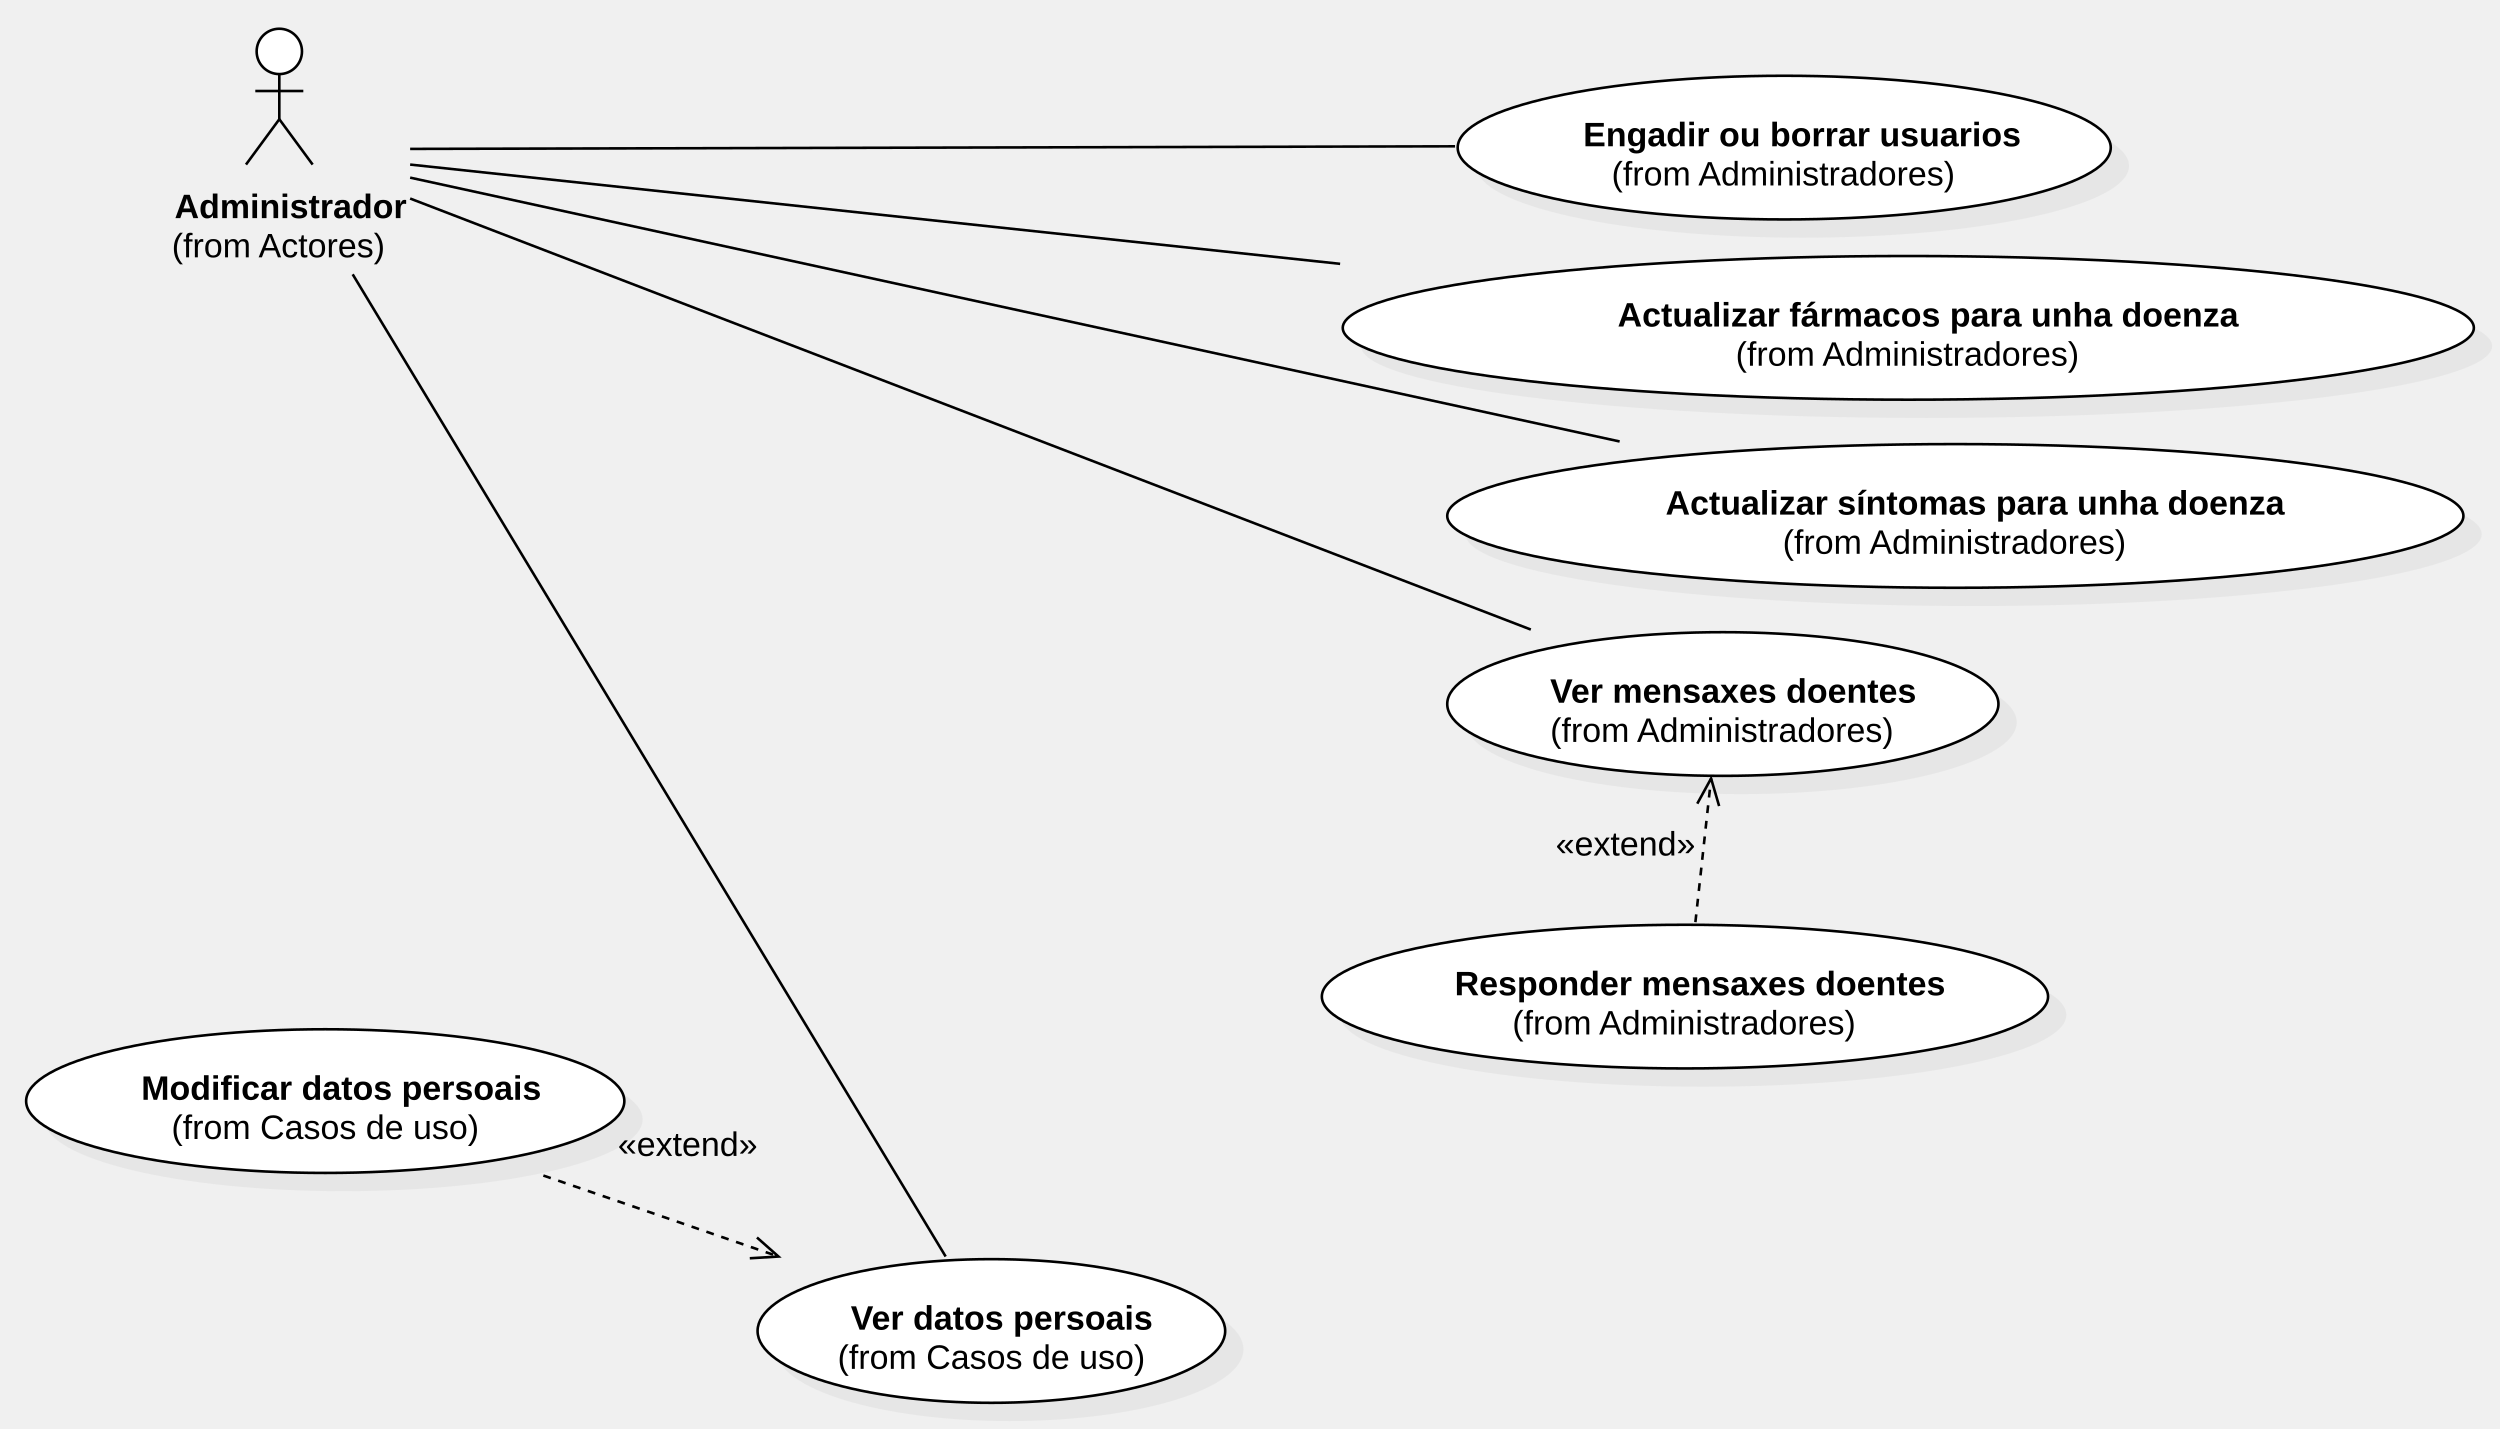
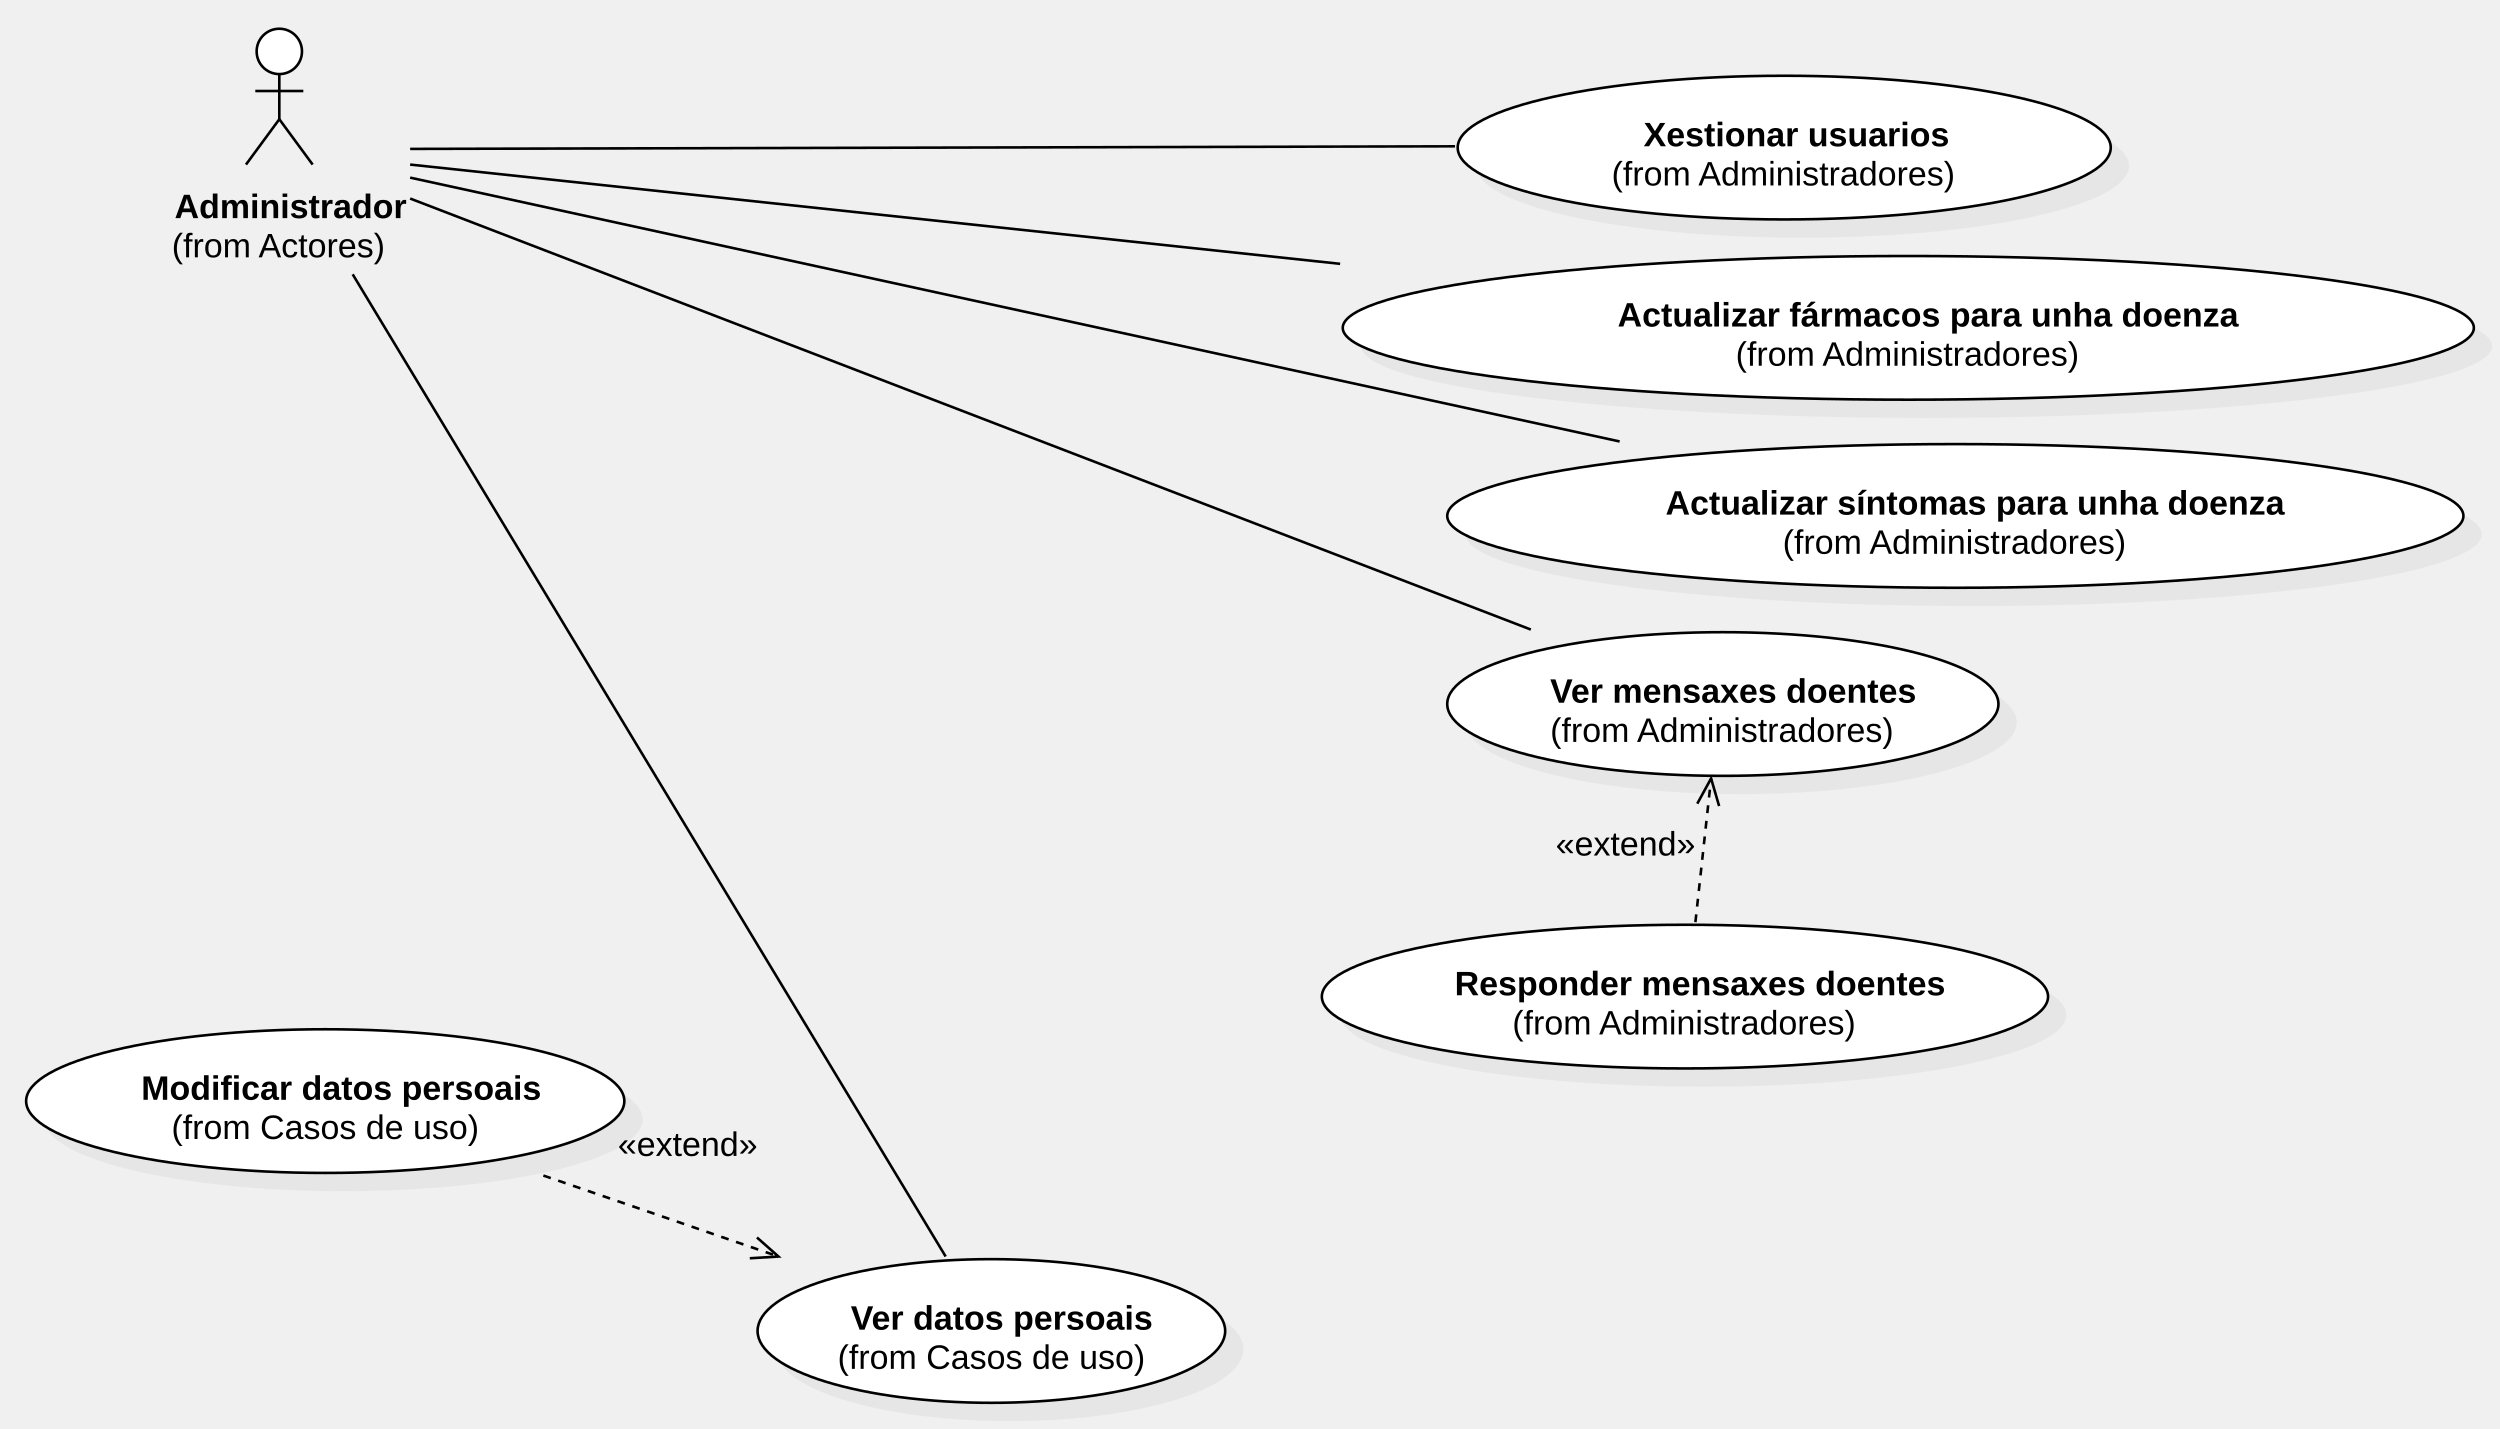
<svg xmlns="http://www.w3.org/2000/svg" version="1.1" width="957" height="547">
  <defs />
  <g>
    <g transform="translate(-30,-14) scale(1,1)">
      <path fill="#ffffff" stroke="none" d="M 128.242 33.68 C 128.242 28.886 132.127 25 136.921 25 C 141.714 25 145.6 28.886 145.6 33.68 C 145.6 38.474 141.714 42.36 136.921 42.36 C 132.127 42.36 128.242 38.474 128.242 33.68 Z" />
    </g>
    <g transform="translate(-30,-14) scale(1,1)">
      <path fill="none" stroke="#000000" d="M 128.242 33.68 C 128.242 28.886 132.127 25 136.921 25 C 141.714 25 145.6 28.886 145.6 33.68 C 145.6 38.474 141.714 42.36 136.921 42.36 C 132.127 42.36 128.242 38.474 128.242 33.68 Z" stroke-miterlimit="10" />
    </g>
    <g transform="translate(-30,-14) scale(1,1)">
      <path fill="none" stroke="#000000" d="M 136.921 42.36 L 136.921 59.64" stroke-miterlimit="10" />
    </g>
    <g transform="translate(-30,-14) scale(1,1)">
      <path fill="none" stroke="#000000" d="M 127.731 48.84 L 146.111 48.84" stroke-miterlimit="10" />
    </g>
    <g transform="translate(-30,-14) scale(1,1)">
      <path fill="none" stroke="#000000" d="M 136.921 59.64 L 124.157 77" stroke-miterlimit="10" />
    </g>
    <g transform="translate(-30,-14) scale(1,1)">
      <path fill="none" stroke="#000000" d="M 136.921 59.64 L 149.685 77" stroke-miterlimit="10" />
    </g>
    <g transform="translate(-30,-14) scale(1,1)">
      <g>
        <path fill="none" stroke="none" />
        <text fill="#000000" stroke="none" font-family="Arial" font-size="13px" font-style="normal" font-weight="bold" text-decoration="none" x="96.823" y="97.5">Administrador</text>
      </g>
    </g>
    <g transform="translate(-30,-14) scale(1,1)">
      <g>
        <path fill="none" stroke="none" />
        <text fill="#000000" stroke="none" font-family="Arial" font-size="13px" font-style="normal" font-weight="normal" text-decoration="none" x="95.75" y="112.5">(from Actores)</text>
      </g>
    </g>
    <g transform="translate(-30,-14) scale(1,1)">
      <path fill="#C0C0C0" stroke="none" d="M 327 530.5 C 327 515.312 367.071 503 416.5 503 C 465.929 503 506 515.312 506 530.5 C 506 545.688 465.929 558 416.5 558 C 367.071 558 327 545.688 327 530.5 Z" opacity="0.2" />
    </g>
    <g transform="translate(-30,-14) scale(1,1)">
      <path fill="#ffffff" stroke="none" d="M 320 523.5 C 320 508.312 360.071 496 409.5 496 C 458.929 496 499 508.312 499 523.5 C 499 538.688 458.929 551 409.5 551 C 360.071 551 320 538.688 320 523.5 Z" />
    </g>
    <g transform="translate(-30,-14) scale(1,1)">
      <path fill="none" stroke="#000000" d="M 320 523.5 C 320 508.312 360.071 496 409.5 496 C 458.929 496 499 508.312 499 523.5 C 499 538.688 458.929 551 409.5 551 C 360.071 551 320 538.688 320 523.5 Z" stroke-miterlimit="10" />
    </g>
    <g transform="translate(-30,-14) scale(1,1)">
      <g>
        <path fill="none" stroke="none" />
        <text fill="#000000" stroke="none" font-family="Arial" font-size="13px" font-style="normal" font-weight="bold" text-decoration="none" x="355.662" y="523">Ver datos persoais</text>
      </g>
    </g>
    <g transform="translate(-30,-14) scale(1,1)">
      <g>
        <path fill="none" stroke="none" />
        <text fill="#000000" stroke="none" font-family="Arial" font-size="13px" font-style="normal" font-weight="normal" text-decoration="none" x="350.619" y="538">(from Casos de uso)</text>
      </g>
    </g>
    <g transform="translate(-30,-14) scale(1,1)">
      <path fill="none" stroke="#000000" d="M 165 119 L 392 495" stroke-miterlimit="10" />
    </g>
    <g transform="translate(-30,-14) scale(1,1)">
      <path fill="#C0C0C0" stroke="none" d="M 47 442.5 C 47 427.312 98.263 415 161.5 415 C 224.737 415 276 427.312 276 442.5 C 276 457.688 224.737 470 161.5 470 C 98.263 470 47 457.688 47 442.5 Z" opacity="0.2" />
    </g>
    <g transform="translate(-30,-14) scale(1,1)">
      <path fill="#ffffff" stroke="none" d="M 40 435.5 C 40 420.312 91.263 408 154.5 408 C 217.737 408 269 420.312 269 435.5 C 269 450.688 217.737 463 154.5 463 C 91.263 463 40 450.688 40 435.5 Z" />
    </g>
    <g transform="translate(-30,-14) scale(1,1)">
      <path fill="none" stroke="#000000" d="M 40 435.5 C 40 420.312 91.263 408 154.5 408 C 217.737 408 269 420.312 269 435.5 C 269 450.688 217.737 463 154.5 463 C 91.263 463 40 450.688 40 435.5 Z" stroke-miterlimit="10" />
    </g>
    <g transform="translate(-30,-14) scale(1,1)">
      <g>
        <path fill="none" stroke="none" />
        <text fill="#000000" stroke="none" font-family="Arial" font-size="13px" font-style="normal" font-weight="bold" text-decoration="none" x="84.051" y="435">Modificar datos persoais</text>
      </g>
    </g>
    <g transform="translate(-30,-14) scale(1,1)">
      <g>
        <path fill="none" stroke="none" />
        <text fill="#000000" stroke="none" font-family="Arial" font-size="13px" font-style="normal" font-weight="normal" text-decoration="none" x="95.619" y="450">(from Casos de uso)</text>
      </g>
    </g>
    <g transform="translate(-30,-14) scale(1,1)">
      <path fill="#C0C0C0" stroke="none" d="M 595 77.5 C 595 62.312 650.964 50 720 50 C 789.036 50 845 62.312 845 77.5 C 845 92.688 789.036 105 720 105 C 650.964 105 595 92.688 595 77.5 Z" opacity="0.2" />
    </g>
    <g transform="translate(-30,-14) scale(1,1)">
      <path fill="#ffffff" stroke="none" d="M 588 70.5 C 588 55.312 643.964 43 713 43 C 782.036 43 838 55.312 838 70.5 C 838 85.688 782.036 98 713 98 C 643.964 98 588 85.688 588 70.5 Z" />
    </g>
    <g transform="translate(-30,-14) scale(1,1)">
      <path fill="none" stroke="#000000" d="M 588 70.5 C 588 55.312 643.964 43 713 43 C 782.036 43 838 55.312 838 70.5 C 838 85.688 782.036 98 713 98 C 643.964 98 588 85.688 588 70.5 Z" stroke-miterlimit="10" />
    </g>
    <g transform="translate(-30,-14) scale(1,1)">
      <g>
        <path fill="none" stroke="none" />
-         <text fill="#000000" stroke="none" font-family="Arial" font-size="13px" font-style="normal" font-weight="bold" text-decoration="none" x="636.041" y="70">Engadir ou borrar usuarios</text>
+         <text fill="#000000" stroke="none" font-family="Arial" font-size="13px" font-style="normal" font-weight="bold" text-decoration="none" x="659.166" y="70">Xestionar usuarios</text>
      </g>
    </g>
    <g transform="translate(-30,-14) scale(1,1)">
      <g>
        <path fill="none" stroke="none" />
        <text fill="#000000" stroke="none" font-family="Arial" font-size="13px" font-style="normal" font-weight="normal" text-decoration="none" x="646.902" y="85">(from Administradores)</text>
      </g>
    </g>
    <g transform="translate(-30,-14) scale(1,1)">
      <path fill="none" stroke="#000000" d="M 187 71 L 587 70" stroke-miterlimit="10" />
    </g>
    <g transform="translate(-30,-14) scale(1,1)">
      <path fill="#C0C0C0" stroke="none" d="M 551 146.5 C 551 131.312 647.93 119 767.5 119 C 887.07 119 984 131.312 984 146.5 C 984 161.688 887.07 174 767.5 174 C 647.93 174 551 161.688 551 146.5 Z" opacity="0.2" />
    </g>
    <g transform="translate(-30,-14) scale(1,1)">
      <path fill="#ffffff" stroke="none" d="M 544 139.5 C 544 124.312 640.93 112 760.5 112 C 880.07 112 977 124.312 977 139.5 C 977 154.688 880.07 167 760.5 167 C 640.93 167 544 154.688 544 139.5 Z" />
    </g>
    <g transform="translate(-30,-14) scale(1,1)">
      <path fill="none" stroke="#000000" d="M 544 139.5 C 544 124.312 640.93 112 760.5 112 C 880.07 112 977 124.312 977 139.5 C 977 154.688 880.07 167 760.5 167 C 640.93 167 544 154.688 544 139.5 Z" stroke-miterlimit="10" />
    </g>
    <g transform="translate(-30,-14) scale(1,1)">
      <g>
        <path fill="none" stroke="none" />
        <text fill="#000000" stroke="none" font-family="Arial" font-size="13px" font-style="normal" font-weight="bold" text-decoration="none" x="649.213" y="139">Actualizar fármacos para unha doenza</text>
      </g>
    </g>
    <g transform="translate(-30,-14) scale(1,1)">
      <g>
        <path fill="none" stroke="none" />
        <text fill="#000000" stroke="none" font-family="Arial" font-size="13px" font-style="normal" font-weight="normal" text-decoration="none" x="694.402" y="154">(from Administradores)</text>
      </g>
    </g>
    <g transform="translate(-30,-14) scale(1,1)">
      <path fill="none" stroke="#000000" d="M 187 77 L 543 115" stroke-miterlimit="10" />
    </g>
    <g transform="translate(-30,-14) scale(1,1)">
      <path fill="#C0C0C0" stroke="none" d="M 591 218.5 C 591 203.312 678.081 191 785.5 191 C 892.919 191 980 203.312 980 218.5 C 980 233.688 892.919 246 785.5 246 C 678.081 246 591 233.688 591 218.5 Z" opacity="0.2" />
    </g>
    <g transform="translate(-30,-14) scale(1,1)">
      <path fill="#ffffff" stroke="none" d="M 584 211.5 C 584 196.312 671.081 184 778.5 184 C 885.919 184 973 196.312 973 211.5 C 973 226.688 885.919 239 778.5 239 C 671.081 239 584 226.688 584 211.5 Z" />
    </g>
    <g transform="translate(-30,-14) scale(1,1)">
      <path fill="none" stroke="#000000" d="M 584 211.5 C 584 196.312 671.081 184 778.5 184 C 885.919 184 973 196.312 973 211.5 C 973 226.688 885.919 239 778.5 239 C 671.081 239 584 226.688 584 211.5 Z" stroke-miterlimit="10" />
    </g>
    <g transform="translate(-30,-14) scale(1,1)">
      <g>
        <path fill="none" stroke="none" />
        <text fill="#000000" stroke="none" font-family="Arial" font-size="13px" font-style="normal" font-weight="bold" text-decoration="none" x="667.572" y="211">Actualizar síntomas para unha doenza</text>
      </g>
    </g>
    <g transform="translate(-30,-14) scale(1,1)">
      <g>
        <path fill="none" stroke="none" />
        <text fill="#000000" stroke="none" font-family="Arial" font-size="13px" font-style="normal" font-weight="normal" text-decoration="none" x="712.402" y="226">(from Administradores)</text>
      </g>
    </g>
    <g transform="translate(-30,-14) scale(1,1)">
      <path fill="none" stroke="#000000" d="M 187 82 L 650 183" stroke-miterlimit="10" />
    </g>
    <g transform="translate(-30,-14) scale(1,1)">
      <path fill="#C0C0C0" stroke="none" d="M 543 402.5 C 543 387.312 605.232 375 682 375 C 758.768 375 821 387.312 821 402.5 C 821 417.688 758.768 430 682 430 C 605.232 430 543 417.688 543 402.5 Z" opacity="0.2" />
    </g>
    <g transform="translate(-30,-14) scale(1,1)">
      <path fill="#ffffff" stroke="none" d="M 536 395.5 C 536 380.312 598.232 368 675 368 C 751.768 368 814 380.312 814 395.5 C 814 410.688 751.768 423 675 423 C 598.232 423 536 410.688 536 395.5 Z" />
    </g>
    <g transform="translate(-30,-14) scale(1,1)">
      <path fill="none" stroke="#000000" d="M 536 395.5 C 536 380.312 598.232 368 675 368 C 751.768 368 814 380.312 814 395.5 C 814 410.688 751.768 423 675 423 C 598.232 423 536 410.688 536 395.5 Z" stroke-miterlimit="10" />
    </g>
    <g transform="translate(-30,-14) scale(1,1)">
      <g>
        <path fill="none" stroke="none" />
        <text fill="#000000" stroke="none" font-family="Arial" font-size="13px" font-style="normal" font-weight="bold" text-decoration="none" x="586.834" y="395">Responder mensaxes doentes</text>
      </g>
    </g>
    <g transform="translate(-30,-14) scale(1,1)">
      <g>
        <path fill="none" stroke="none" />
        <text fill="#000000" stroke="none" font-family="Arial" font-size="13px" font-style="normal" font-weight="normal" text-decoration="none" x="608.902" y="410">(from Administradores)</text>
      </g>
    </g>
    <g transform="translate(-30,-14) scale(1,1)">
      <path fill="#C0C0C0" stroke="none" d="M 591 290.5 C 591 275.312 638.234 263 696.5 263 C 754.766 263 802 275.312 802 290.5 C 802 305.688 754.766 318 696.5 318 C 638.234 318 591 305.688 591 290.5 Z" opacity="0.2" />
    </g>
    <g transform="translate(-30,-14) scale(1,1)">
      <path fill="#ffffff" stroke="none" d="M 584 283.5 C 584 268.312 631.234 256 689.5 256 C 747.766 256 795 268.312 795 283.5 C 795 298.688 747.766 311 689.5 311 C 631.234 311 584 298.688 584 283.5 Z" />
    </g>
    <g transform="translate(-30,-14) scale(1,1)">
      <path fill="none" stroke="#000000" d="M 584 283.5 C 584 268.312 631.234 256 689.5 256 C 747.766 256 795 268.312 795 283.5 C 795 298.688 747.766 311 689.5 311 C 631.234 311 584 298.688 584 283.5 Z" stroke-miterlimit="10" />
    </g>
    <g transform="translate(-30,-14) scale(1,1)">
      <g>
        <path fill="none" stroke="none" />
        <text fill="#000000" stroke="none" font-family="Arial" font-size="13px" font-style="normal" font-weight="bold" text-decoration="none" x="623.376" y="283">Ver mensaxes doentes</text>
      </g>
    </g>
    <g transform="translate(-30,-14) scale(1,1)">
      <g>
        <path fill="none" stroke="none" />
        <text fill="#000000" stroke="none" font-family="Arial" font-size="13px" font-style="normal" font-weight="normal" text-decoration="none" x="623.402" y="298">(from Administradores)</text>
      </g>
    </g>
    <g transform="translate(-30,-14) scale(1,1)">
      <path fill="none" stroke="#000000" d="M 187 90 L 616 255" stroke-miterlimit="10" />
    </g>
    <g transform="translate(-30,-14) scale(1,1)">
      <path fill="none" stroke="#000000" d="M 679 367 L 685 312" stroke-miterlimit="10" stroke-dasharray="3" />
    </g>
    <g transform="translate(-30,-14) scale(1,1)">
      <path fill="none" stroke="#000000" d="M 688.083 322.559 L 685 312 L 679.713 321.646" stroke-miterlimit="10" />
    </g>
    <g transform="translate(-30,-14) scale(1,1)">
      <g>
        <path fill="none" stroke="none" />
        <text fill="#000000" stroke="none" font-family="Arial" font-size="13px" font-style="normal" font-weight="normal" text-decoration="none" x="625.5" y="341.5">«extend»</text>
      </g>
    </g>
    <g transform="translate(-30,-14) scale(1,1)">
      <path fill="none" stroke="#000000" d="M 238 464 L 328 495" stroke-miterlimit="10" stroke-dasharray="3" />
    </g>
    <g transform="translate(-30,-14) scale(1,1)">
      <path fill="none" stroke="#000000" d="M 317.02 495.67 L 328 495 L 319.762 487.71" stroke-miterlimit="10" />
    </g>
    <g transform="translate(-30,-14) scale(1,1)">
      <g>
        <path fill="none" stroke="none" />
        <text fill="#000000" stroke="none" font-family="Arial" font-size="13px" font-style="normal" font-weight="normal" text-decoration="none" x="266.5" y="456.5">«extend»</text>
      </g>
    </g>
  </g>
</svg>
